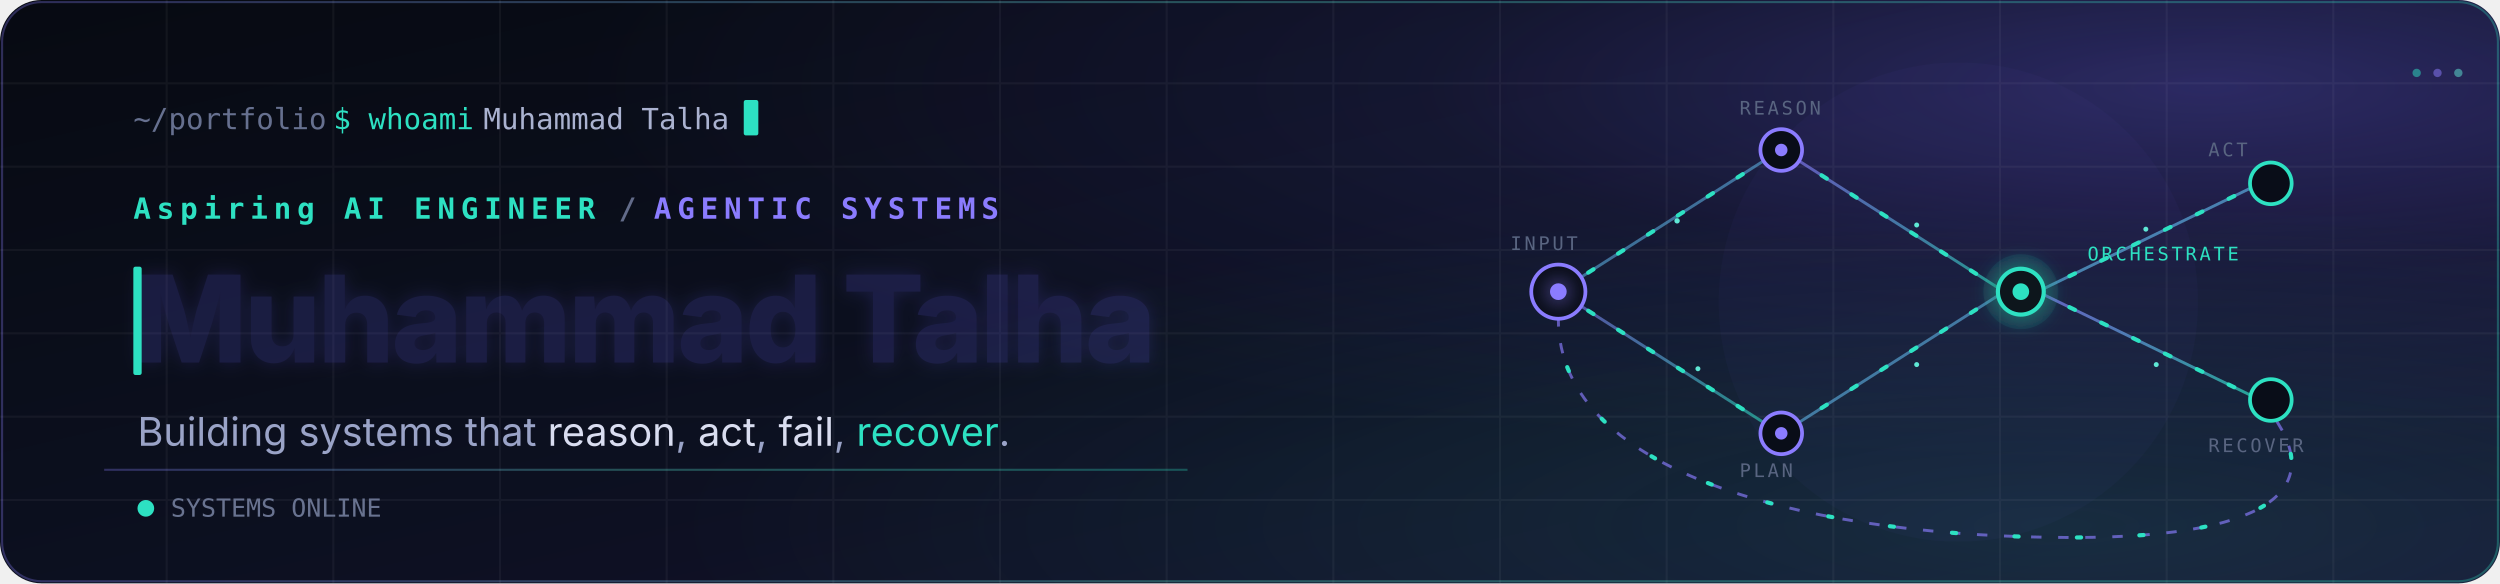
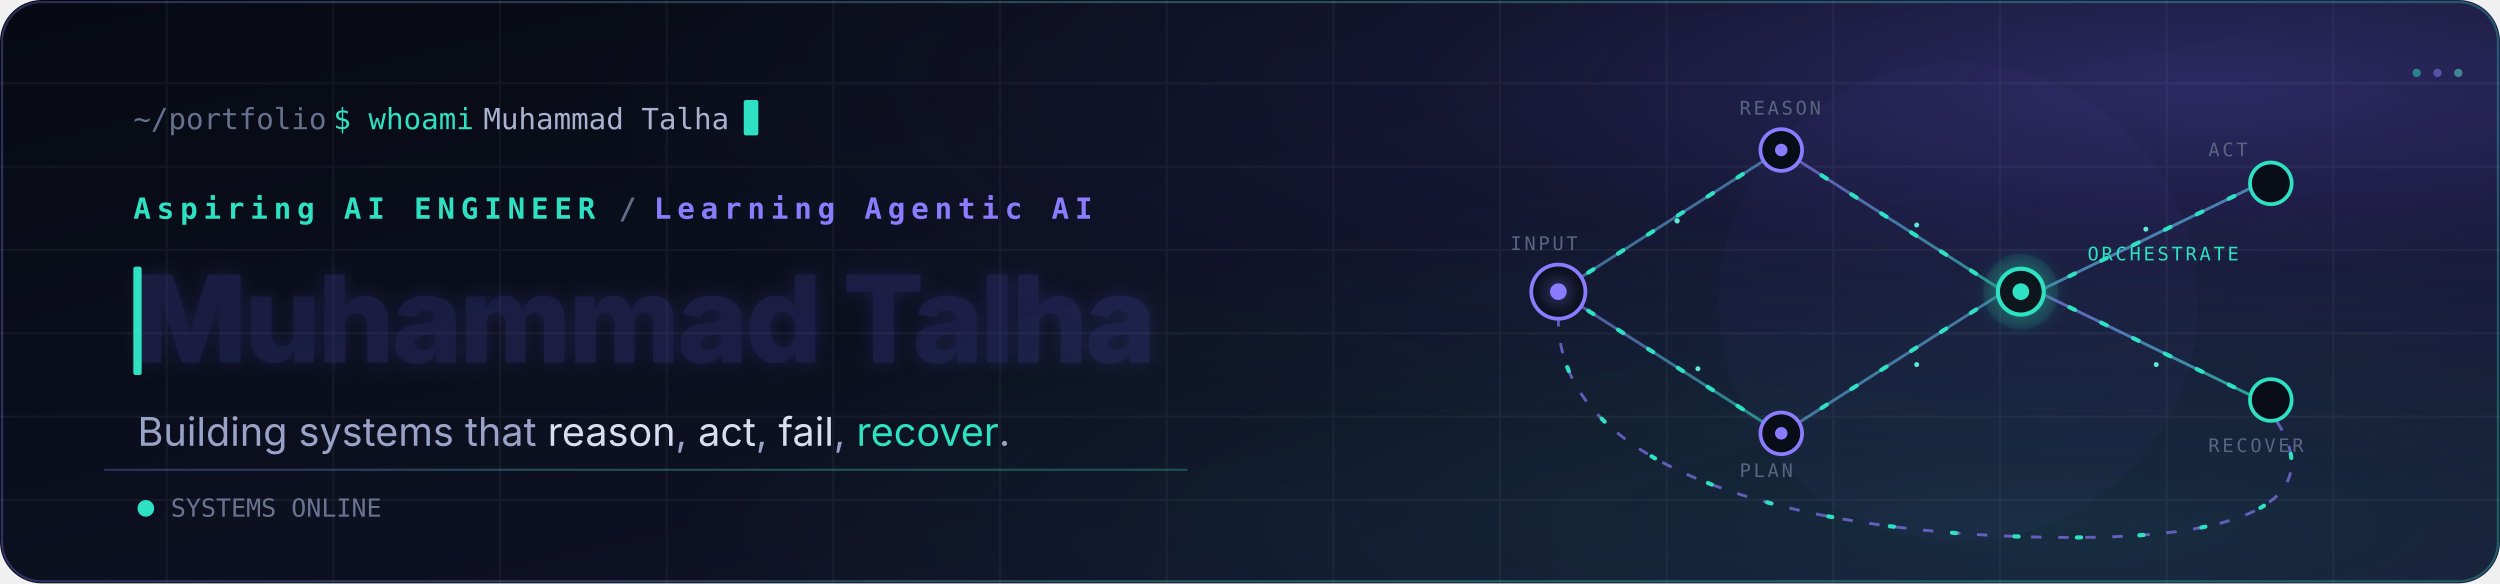
<svg xmlns="http://www.w3.org/2000/svg" viewBox="0 0 1200 280" width="1200" height="280" role="img" aria-label="Muhammad Talha, Aspiring AI Engineer">
  <defs>
    <linearGradient id="bg" x1="0" y1="0" x2="1" y2="1">
      <stop offset="0%" stop-color="#070A12" />
      <stop offset="52%" stop-color="#0C1020" />
      <stop offset="100%" stop-color="#171231" />
    </linearGradient>
    <linearGradient id="accent" x1="0" y1="0" x2="1" y2="0">
      <stop offset="0%" stop-color="#8B7CFF" />
      <stop offset="48%" stop-color="#5FE8D5" />
      <stop offset="100%" stop-color="#2DE1C2" />
    </linearGradient>
    <linearGradient id="nameGradient" x1="0" y1="0" x2="1" y2="0">
      <stop offset="0%" stop-color="#FFFFFF" />
      <stop offset="42%" stop-color="#E4E1FF" />
      <stop offset="100%" stop-color="#7FFFEA" />
    </linearGradient>
    <linearGradient id="graphGradient" x1="0" y1="0" x2="1" y2="1">
      <stop offset="0%" stop-color="#8B7CFF" />
      <stop offset="100%" stop-color="#2DE1C2" />
    </linearGradient>
    <radialGradient id="purpleGlow" cx="88%" cy="15%" r="65%">
      <stop offset="0%" stop-color="#7566FF" stop-opacity="0.30" />
      <stop offset="48%" stop-color="#7566FF" stop-opacity="0.09" />
      <stop offset="100%" stop-color="#7566FF" stop-opacity="0" />
    </radialGradient>
    <radialGradient id="tealGlow" cx="82%" cy="90%" r="55%">
      <stop offset="0%" stop-color="#2DE1C2" stop-opacity="0.13" />
      <stop offset="100%" stop-color="#2DE1C2" stop-opacity="0" />
    </radialGradient>
    <filter id="softGlow" x="-100%" y="-100%" width="300%" height="300%">
      <feGaussianBlur stdDeviation="5" result="blur" />
      <feMerge>
        <feMergeNode in="blur" />
        <feMergeNode in="SourceGraphic" />
      </feMerge>
    </filter>
    <filter id="strongGlow" x="-150%" y="-150%" width="400%" height="400%">
      <feGaussianBlur stdDeviation="8" result="blur" />
      <feMerge>
        <feMergeNode in="blur" />
        <feMergeNode in="SourceGraphic" />
      </feMerge>
    </filter>
    <filter id="nameGlow" x="-20%" y="-50%" width="140%" height="200%">
      <feGaussianBlur stdDeviation="4" result="blur" />
      <feMerge>
        <feMergeNode in="blur" />
        <feMergeNode in="SourceGraphic" />
      </feMerge>
    </filter>
    <clipPath id="nameClip">
      <rect x="62" y="120" width="0" height="70">
        <animate attributeName="width" from="0" to="545" dur="2.2s" begin="0.45s" fill="freeze" />
      </rect>
    </clipPath>
    <clipPath id="graphClip">
      <rect x="700" y="30" width="460" height="230" />
    </clipPath>
  </defs>
  <rect width="1200" height="280" rx="20" fill="url(#bg)" />
  <rect width="1200" height="280" rx="20" fill="url(#purpleGlow)" />
  <rect width="1200" height="280" rx="20" fill="url(#tealGlow)" />
  <rect x="1" y="1" width="1198" height="278" rx="19" fill="none" stroke="url(#accent)" stroke-opacity="0.30" />
  <g opacity="0.045" stroke="#FFFFFF" stroke-width="1">
    <path d="M0 40H1200" />
    <path d="M0 80H1200" />
    <path d="M0 120H1200" />
    <path d="M0 160H1200" />
    <path d="M0 200H1200" />
    <path d="M0 240H1200" />
    <path d="M80 0V280" />
    <path d="M160 0V280" />
    <path d="M240 0V280" />
    <path d="M320 0V280" />
    <path d="M400 0V280" />
    <path d="M480 0V280" />
    <path d="M560 0V280" />
    <path d="M640 0V280" />
    <path d="M720 0V280" />
    <path d="M800 0V280" />
    <path d="M880 0V280" />
    <path d="M960 0V280" />
    <path d="M1040 0V280" />
    <path d="M1120 0V280" />
  </g>
  <g font-family="'SF Mono','JetBrains Mono','Fira Code',Menlo,Consolas,monospace">
    <text x="64" y="62" font-size="14" fill="#66708F">
      ~/portfolio
    </text>
    <text x="160" y="62" font-size="14" fill="#2DE1C2">
      $ whoami
    </text>
    <text x="232" y="62" font-size="14" fill="#AAB2D0">
      Muhammad Talha
    </text>
    <rect x="357" y="48" width="7" height="17" rx="1" fill="#2DE1C2">
      <animate attributeName="opacity" values="1;0;1" dur="1s" repeatCount="indefinite" />
    </rect>
  </g>
  <text x="64" y="105" font-family="'SF Mono','JetBrains Mono','Fira Code',Menlo,Consolas,monospace" font-size="14" font-weight="600" letter-spacing="2.8" fill="#2DE1C2">

    Aspiring AI ENGINEER

    <tspan fill="#626B89"> / </tspan>
    <tspan fill="#8B7CFF">
-       AGENTIC SYSTEMS
+       Learning Agentic AI
    </tspan>
  </text>
  <text x="64" y="174" font-family="Inter,'Segoe UI',Helvetica,Arial,sans-serif" font-size="58" font-weight="800" letter-spacing="-1.5" fill="#6C63FF" opacity="0.17" filter="url(#nameGlow)">
    Muhammad Talha
  </text>
  <g clip-path="url(#nameClip)">
    <text x="64" y="174" font-family="Inter,'Segoe UI',Helvetica,Arial,sans-serif" font-size="58" font-weight="800" letter-spacing="-1.5" fill="url(#nameGradient)">
      Muhammad Talha
    </text>
  </g>
  <rect x="64" y="128" width="4" height="52" rx="1" fill="#2DE1C2">
    <animate attributeName="x" from="64" to="585" dur="2.2s" begin="0.45s" fill="freeze" />
    <animate attributeName="opacity" values="0;1" dur="0.15s" begin="0.45s" fill="freeze" />
    <animate attributeName="opacity" values="1;0;1" dur="0.8s" begin="2.8s" repeatCount="indefinite" />
  </rect>
  <text x="66" y="214" font-family="Inter,'Segoe UI',Helvetica,Arial,sans-serif" font-size="19" fill="#9AA3C7">

    Building systems that

    <tspan fill="#D9DDF0">reason</tspan>,

    <tspan fill="#D9DDF0">act</tspan>,

    <tspan fill="#D9DDF0">fail</tspan>,

    <tspan fill="#2DE1C2">recover</tspan>.

  </text>
  <g transform="translate(65 248)" font-family="'SF Mono','JetBrains Mono','Fira Code',Menlo,Consolas,monospace">
    <circle cx="5" cy="-4" r="4" fill="#2DE1C2">
      <animate attributeName="r" values="4;5;4" dur="1.4s" repeatCount="indefinite" />
      <animate attributeName="opacity" values="1;0.35;1" dur="1.4s" repeatCount="indefinite" />
    </circle>
    <text x="17" y="0" font-size="12" fill="#697390">
      SYSTEMS ONLINE
    </text>
  </g>
  <g clip-path="url(#graphClip)">
    <circle cx="940" cy="145" r="115" fill="#7566FF" opacity="0.035">
      <animate attributeName="r" values="105;125;105" dur="5s" repeatCount="indefinite" />
      <animate attributeName="opacity" values="0.025;0.055;0.025" dur="5s" repeatCount="indefinite" />
    </circle>
    <g fill="none" stroke="url(#graphGradient)" stroke-width="1.4" stroke-linecap="round">
      <path d="M748 140 L850 75" opacity="0.58" />
      <path d="M748 140 L850 205" opacity="0.58" />
      <path d="M860 75 L962 140" opacity="0.62" />
      <path d="M860 205 L962 140" opacity="0.62" />
      <path d="M978 140 L1085 88" opacity="0.68" />
      <path d="M978 140 L1085 192" opacity="0.68" />
    </g>
    <g fill="none" stroke="#2DE1C2" stroke-width="2" stroke-linecap="round" stroke-dasharray="3 14">
      <path d="M748 140 L850 75" stroke-dashoffset="0">
        <animate attributeName="stroke-dashoffset" from="0" to="-34" dur="1.5s" repeatCount="indefinite" />
      </path>
      <path d="M748 140 L850 205">
        <animate attributeName="stroke-dashoffset" from="0" to="-34" dur="1.8s" repeatCount="indefinite" />
      </path>
      <path d="M860 75 L962 140">
        <animate attributeName="stroke-dashoffset" from="0" to="-34" dur="1.3s" repeatCount="indefinite" />
      </path>
      <path d="M860 205 L962 140">
        <animate attributeName="stroke-dashoffset" from="0" to="-34" dur="1.6s" repeatCount="indefinite" />
      </path>
      <path d="M978 140 L1085 88">
        <animate attributeName="stroke-dashoffset" from="0" to="-34" dur="1.4s" repeatCount="indefinite" />
      </path>
      <path d="M978 140 L1085 192">
        <animate attributeName="stroke-dashoffset" from="0" to="-34" dur="1.7s" repeatCount="indefinite" />
      </path>
    </g>
    <path d="M1085 192          C1120 232 1095 258 995 258          C875 258 748 230 748 153" fill="none" stroke="#8B7CFF" stroke-width="1.4" stroke-dasharray="5 8" opacity="0.65">
      <animate attributeName="stroke-dashoffset" from="0" to="-52" dur="2s" repeatCount="indefinite" />
    </path>
    <path d="M1085 192          C1120 232 1095 258 995 258          C875 258 748 230 748 153" fill="none" stroke="#2DE1C2" stroke-width="2" stroke-dasharray="2 28" stroke-linecap="round">
      <animate attributeName="stroke-dashoffset" from="0" to="-60" dur="2.2s" repeatCount="indefinite" />
    </path>
    <circle cx="748" cy="140" r="13" fill="#090D18" stroke="#8B7CFF" stroke-width="1.8" />
    <circle cx="748" cy="140" r="4" fill="#8B7CFF" filter="url(#softGlow)">
      <animate attributeName="r" values="4;7;4" dur="1.8s" repeatCount="indefinite" />
    </circle>
    <circle cx="855" cy="72" r="10" fill="#090D18" stroke="#8B7CFF" stroke-width="1.8" />
    <circle cx="855" cy="72" r="3" fill="#8B7CFF">
      <animate attributeName="opacity" values="0.4;1;0.4" dur="1.6s" repeatCount="indefinite" />
    </circle>
    <circle cx="855" cy="208" r="10" fill="#090D18" stroke="#8B7CFF" stroke-width="1.8" />
    <circle cx="855" cy="208" r="3" fill="#8B7CFF">
      <animate attributeName="opacity" values="1;0.35;1" dur="1.9s" repeatCount="indefinite" />
    </circle>
    <circle cx="970" cy="140" r="18" fill="#2DE1C2" opacity="0.08">
      <animate attributeName="r" values="16;24;16" dur="2.2s" repeatCount="indefinite" />
      <animate attributeName="opacity" values="0.04;0.12;0.04" dur="2.2s" repeatCount="indefinite" />
    </circle>
    <circle cx="970" cy="140" r="11" fill="#07131A" stroke="#2DE1C2" stroke-width="2" filter="url(#softGlow)" />
    <circle cx="970" cy="140" r="4" fill="#2DE1C2">
      <animate attributeName="r" values="4;6;4" dur="1.2s" repeatCount="indefinite" />
    </circle>
    <circle cx="1090" cy="88" r="10" fill="#090D18" stroke="#2DE1C2" stroke-width="1.8" />
    <circle cx="1090" cy="192" r="10" fill="#090D18" stroke="#2DE1C2" stroke-width="1.8" />
    <circle r="3.5" fill="#FFFFFF" filter="url(#softGlow)">
      <animateMotion dur="3.8s" repeatCount="indefinite" path="M748 140 L855 72 L970 140 L1090 88" />
    </circle>
    <circle r="3" fill="#2DE1C2" filter="url(#softGlow)">
      <animateMotion dur="4.2s" begin="1s" repeatCount="indefinite" path="M748 140 L855 208 L970 140 L1090 192" />
    </circle>
    <circle r="3" fill="#8B7CFF" filter="url(#softGlow)">
      <animateMotion dur="5.2s" begin="0.8s" repeatCount="indefinite" path="           M1090 192           C1120 232 1095 258 995 258           C875 258 748 230 748 153         " />
    </circle>
    <g fill="#5FE8D5">
      <circle cx="805" cy="106" r="1.3">
        <animate attributeName="opacity" values="0.1;0.8;0.1" dur="2s" repeatCount="indefinite" />
      </circle>
      <circle cx="815" cy="177" r="1.2">
        <animate attributeName="opacity" values="0.8;0.1;0.8" dur="2.6s" repeatCount="indefinite" />
      </circle>
      <circle cx="920" cy="108" r="1.2">
        <animate attributeName="opacity" values="0.15;0.9;0.15" dur="1.8s" repeatCount="indefinite" />
      </circle>
      <circle cx="920" cy="175" r="1.2">
        <animate attributeName="opacity" values="0.8;0.15;0.8" dur="2.3s" repeatCount="indefinite" />
      </circle>
      <circle cx="1030" cy="110" r="1.2">
        <animate attributeName="opacity" values="0.1;0.8;0.1" dur="2.1s" repeatCount="indefinite" />
      </circle>
      <circle cx="1035" cy="175" r="1.2">
        <animate attributeName="opacity" values="0.7;0.1;0.7" dur="2.5s" repeatCount="indefinite" />
      </circle>
    </g>
  </g>
  <g font-family="'SF Mono','JetBrains Mono','Fira Code',Menlo,Consolas,monospace" font-size="9" letter-spacing="1.3">
    <text x="725" y="120" fill="#596581">
      INPUT
    </text>
    <text x="835" y="55" fill="#596581">
      REASON
    </text>
    <text x="835" y="229" fill="#596581">
      PLAN
    </text>
    <text x="1002" y="125" fill="#2DE1C2">
      ORCHESTRATE
    </text>
    <text x="1060" y="75" fill="#596581">
      ACT
    </text>
    <text x="1060" y="217" fill="#596581">
      RECOVER
    </text>
  </g>
  <rect x="50" y="225" width="520" height="1" fill="url(#accent)" opacity="0.30">
    <animate attributeName="x" values="50;570;50" dur="6s" repeatCount="indefinite" />
  </rect>
  <g opacity="0.5">
    <circle cx="1160" cy="35" r="2" fill="#2DE1C2">
      <animate attributeName="opacity" values="0.2;1;0.2" dur="1.5s" repeatCount="indefinite" />
    </circle>
    <circle cx="1170" cy="35" r="2" fill="#8B7CFF">
      <animate attributeName="opacity" values="1;0.2;1" dur="1.8s" repeatCount="indefinite" />
    </circle>
    <circle cx="1180" cy="35" r="2" fill="#5FE8D5">
      <animate attributeName="opacity" values="0.3;1;0.3" dur="2.1s" repeatCount="indefinite" />
    </circle>
  </g>
</svg>
